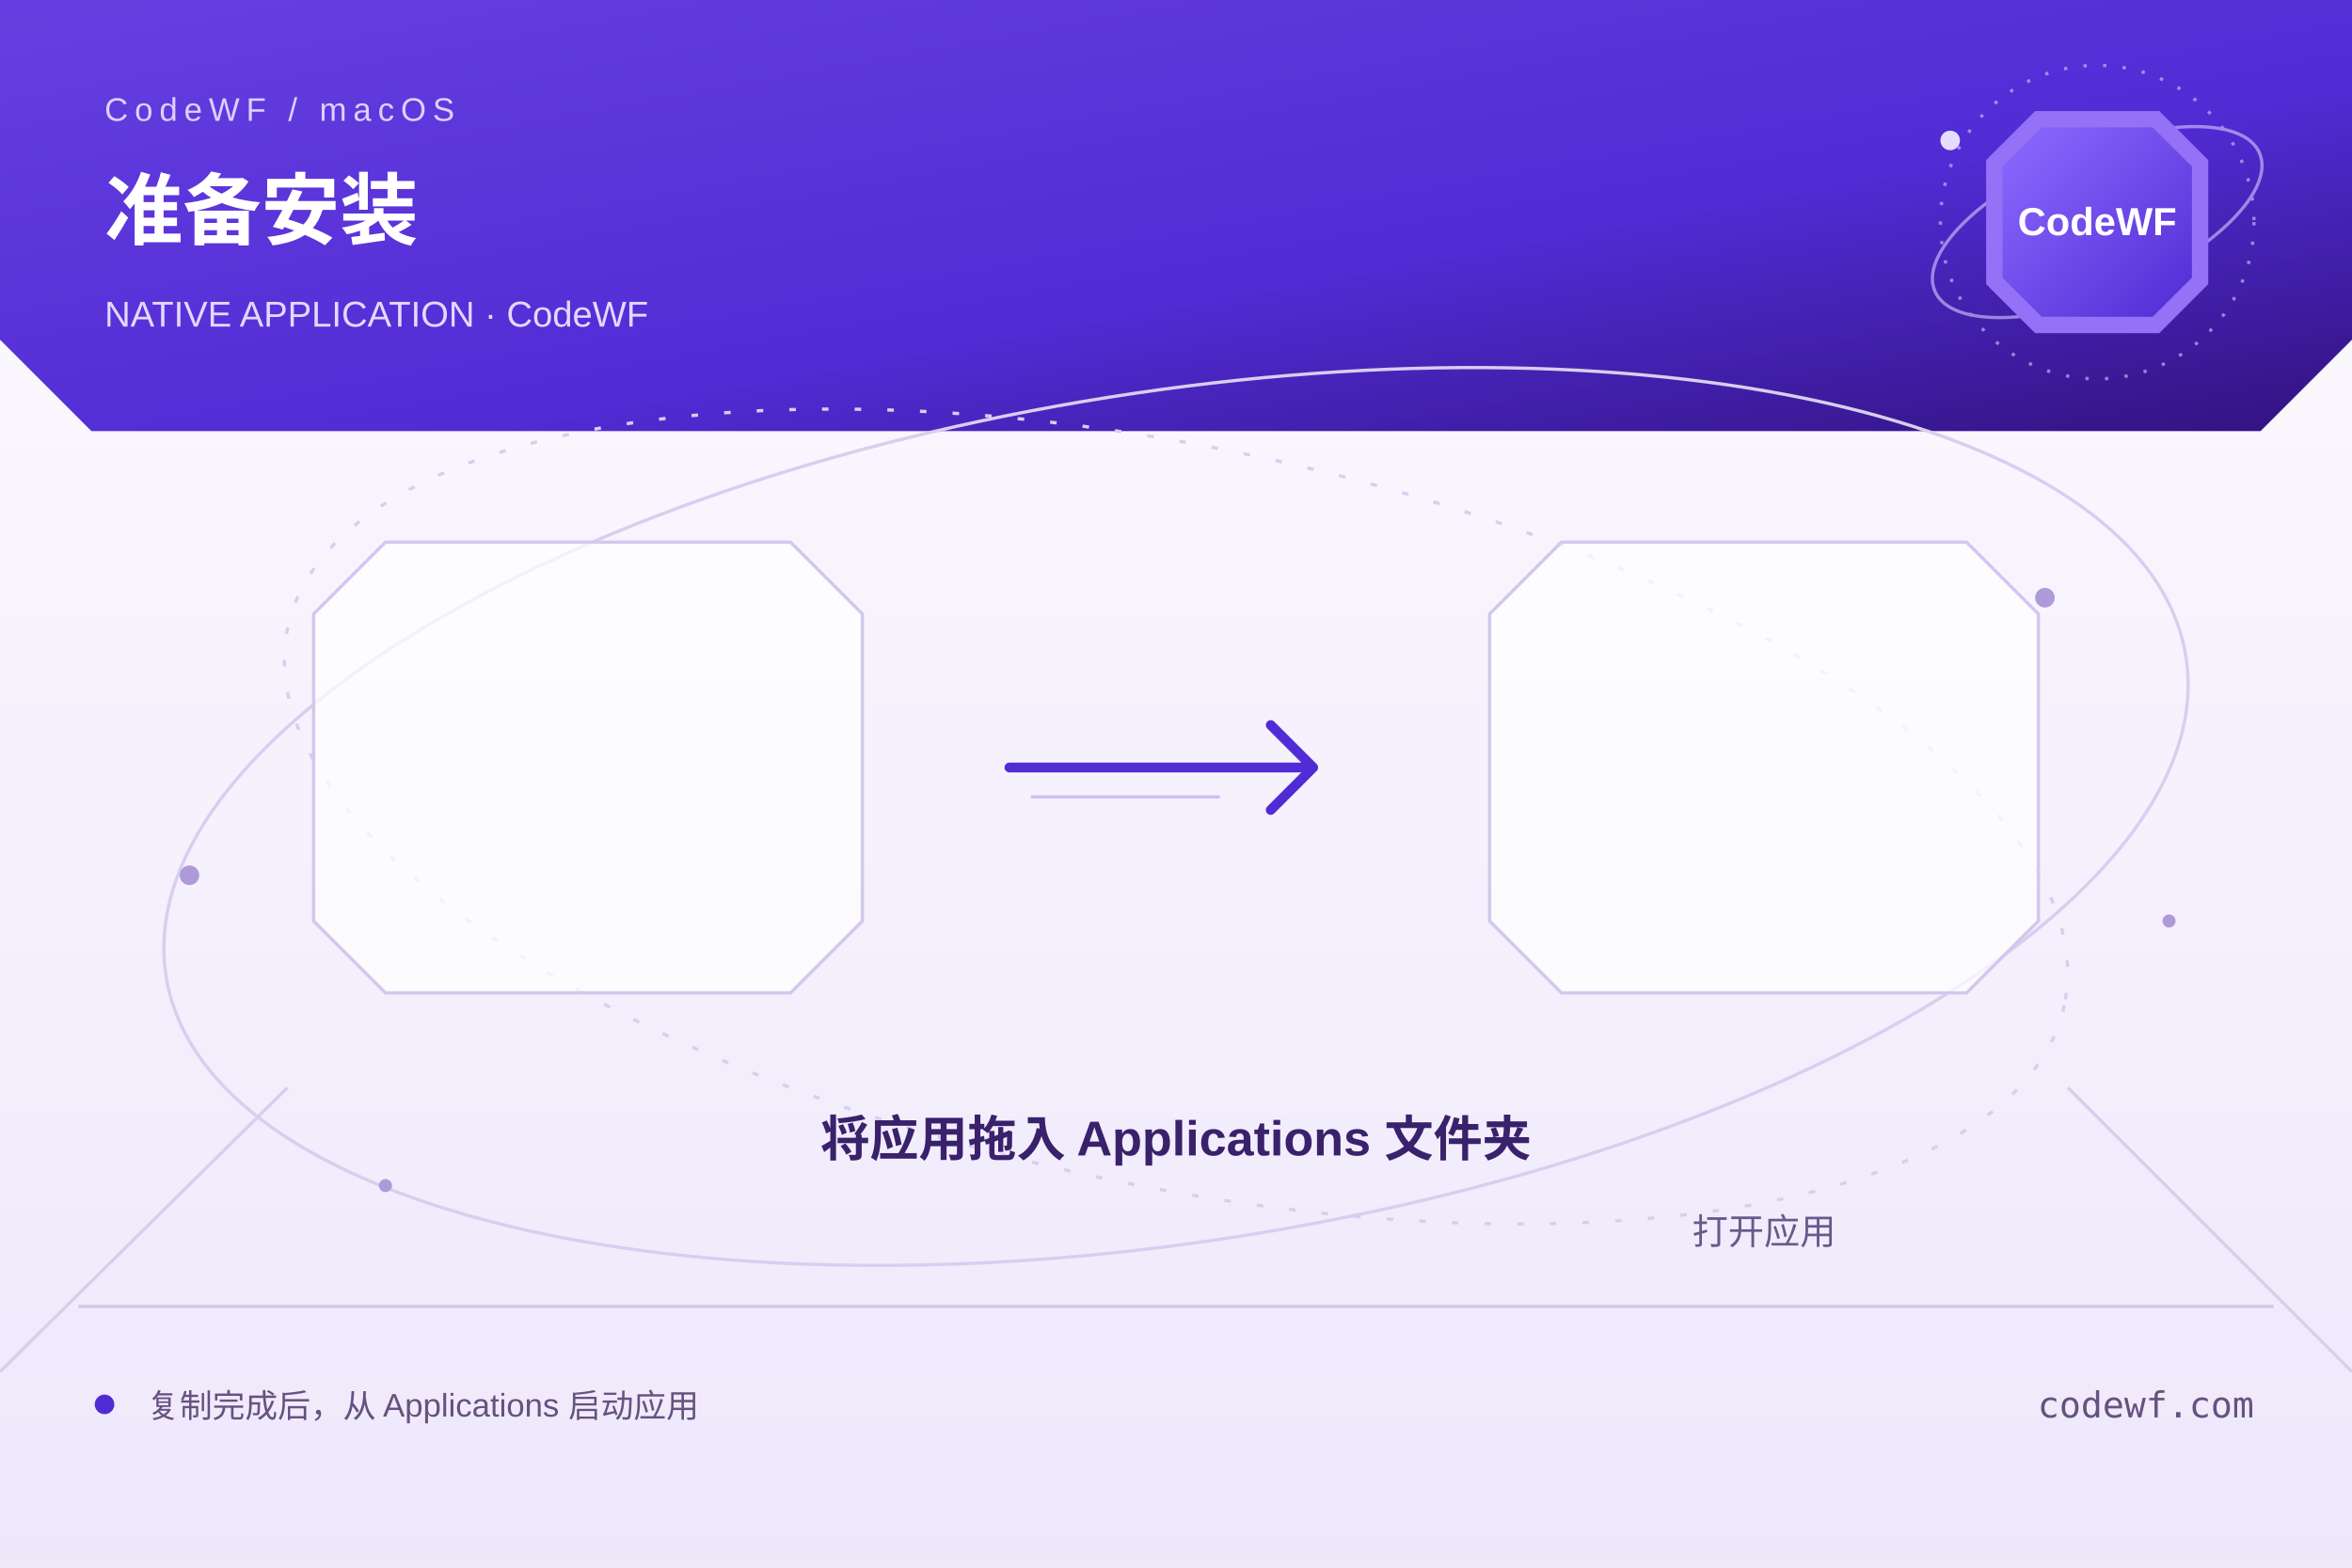
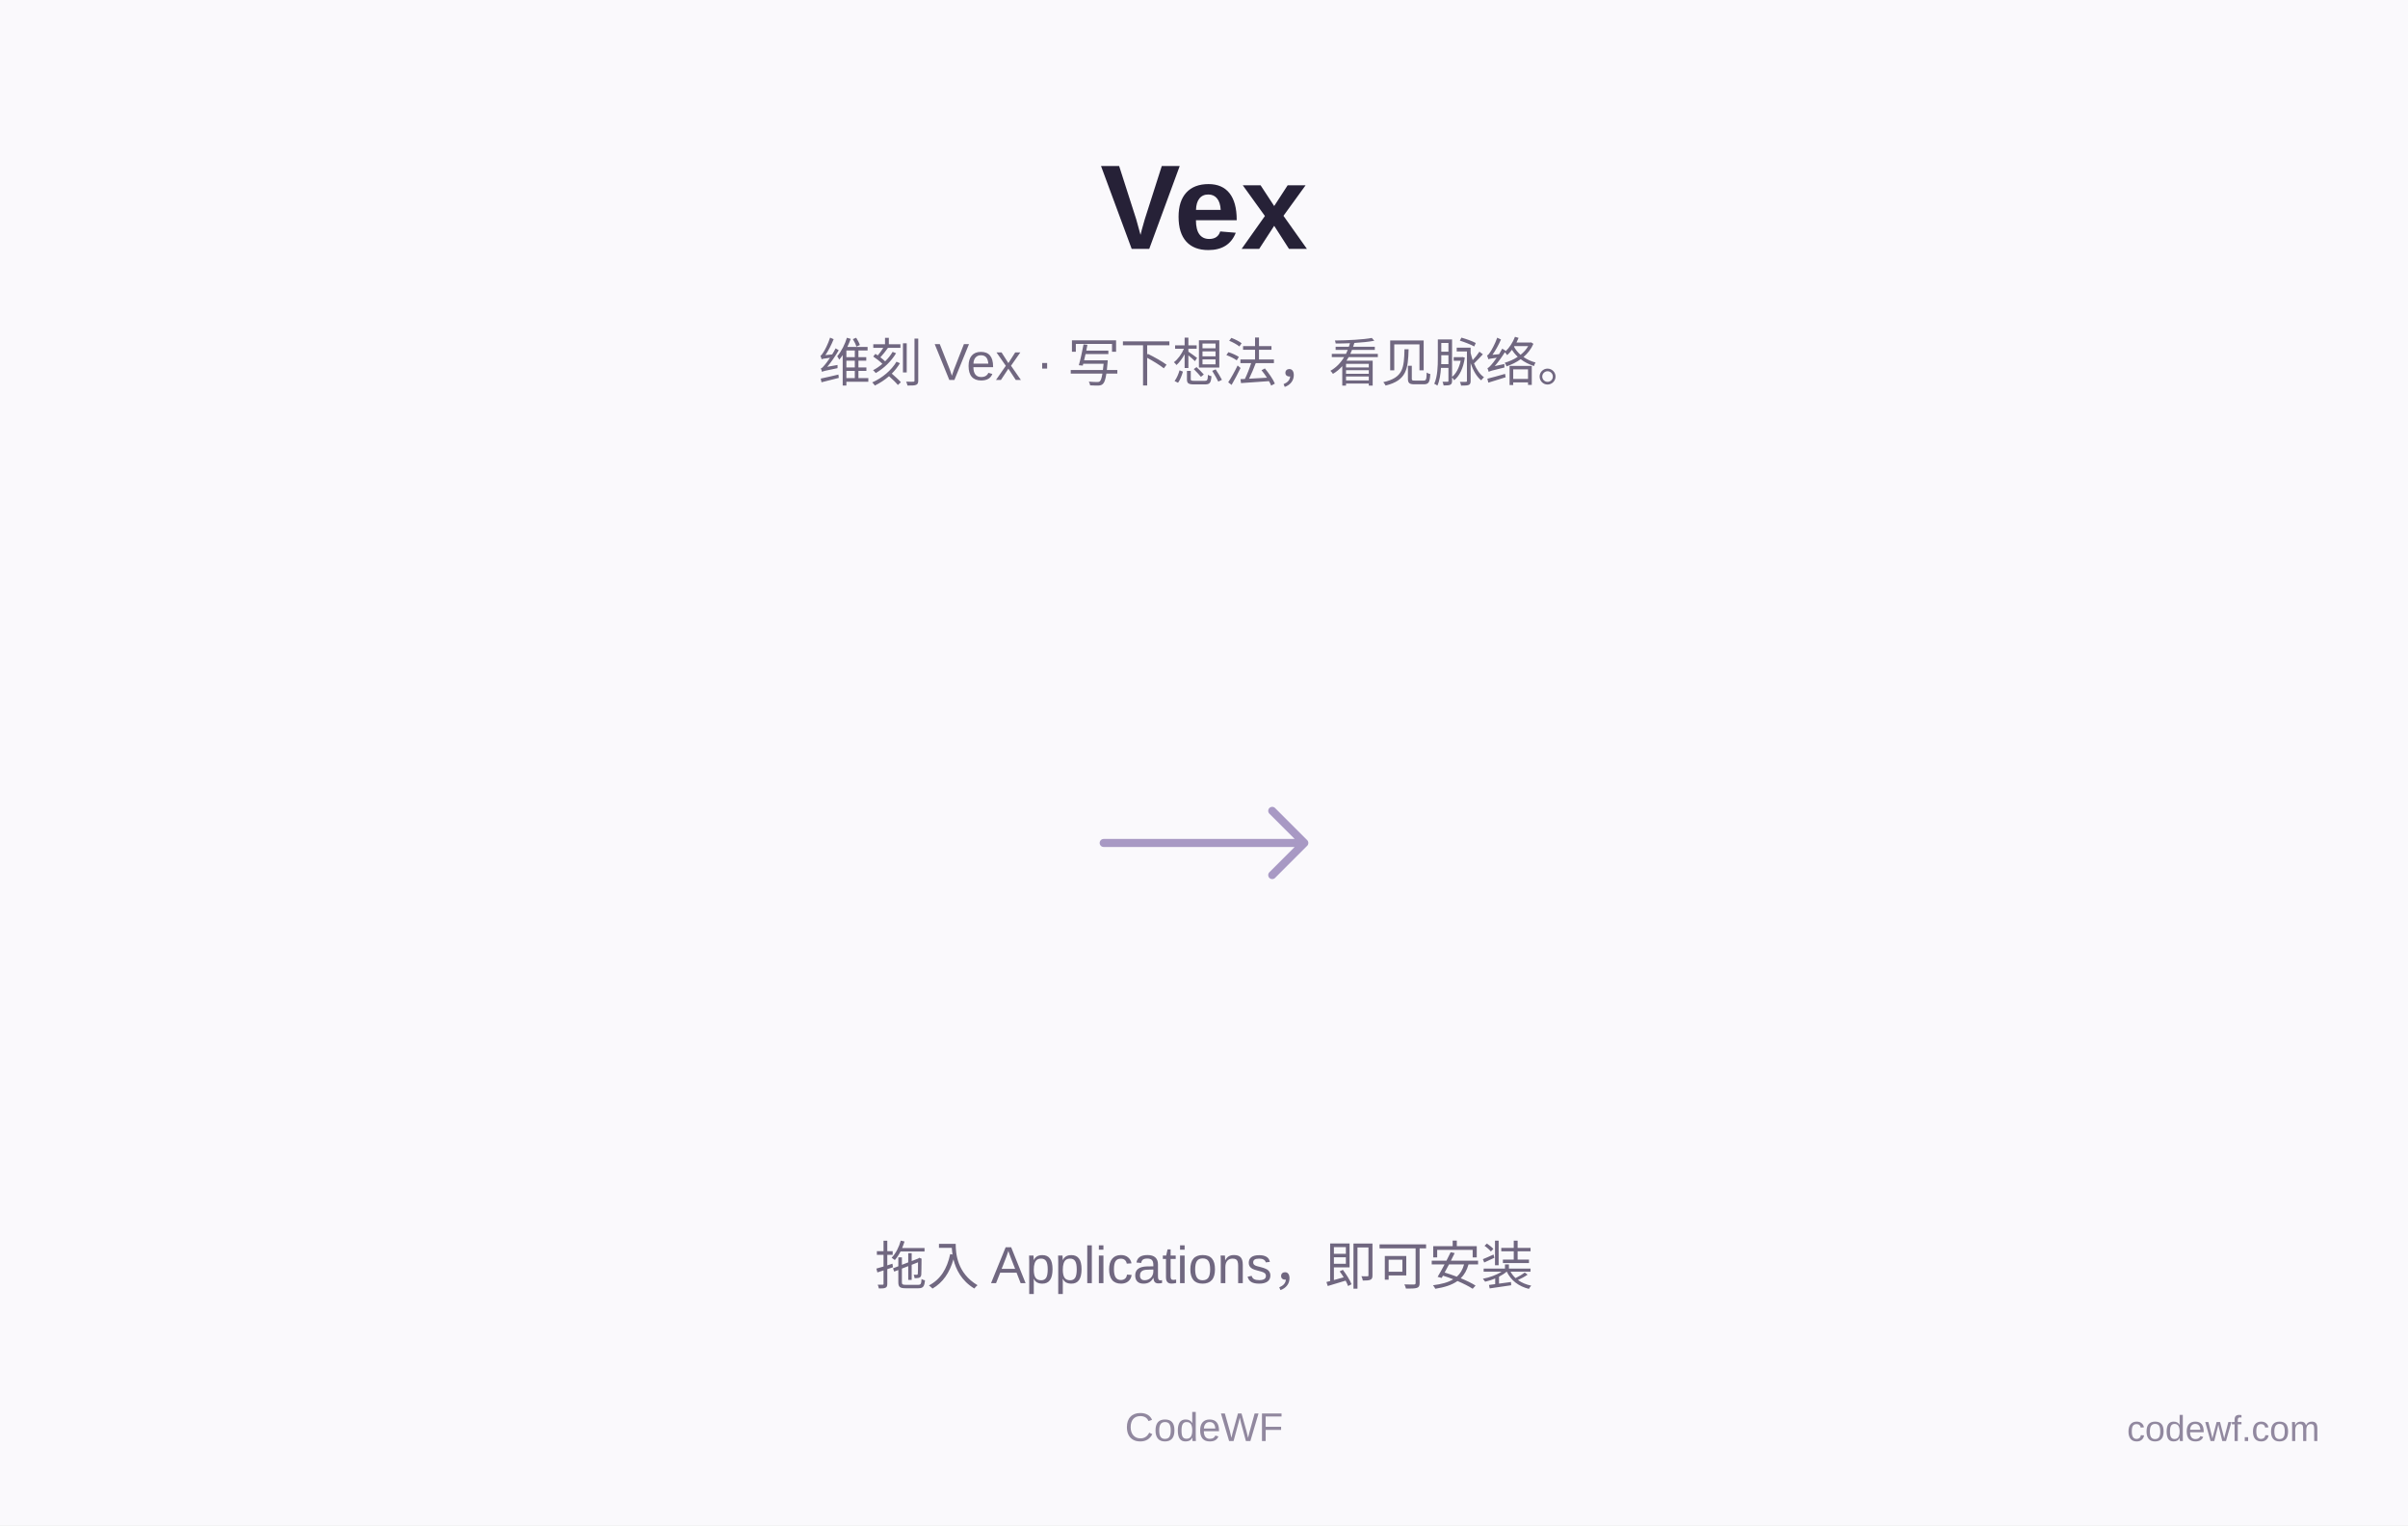
- <svg xmlns="http://www.w3.org/2000/svg" width="720" height="480" viewBox="0 0 720 480">
-   <defs>
-     <linearGradient id="purple" x2="1" y2="1">
-       <stop stop-color="#673FE1" />
-       <stop offset=".6" stop-color="#512BD4" />
-       <stop offset="1" stop-color="#32127E" />
-     </linearGradient>
-     <linearGradient id="surface" x2="0" y2="1">
-       <stop stop-color="#FDFBFF" />
-       <stop offset="1" stop-color="#EEE8FB" />
-     </linearGradient>
-     <linearGradient id="core" x2="1" y2="1">
-       <stop stop-color="#8D6BFF" />
-       <stop offset="1" stop-color="#512BD4" />
-     </linearGradient>
-   </defs>
-   <rect width="720" height="480" fill="url(#surface)" />
-   <path d="M0 0H720V104L692 132H28L0 104Z" fill="url(#purple)" />
-   <g fill="none" stroke="#D8CEEF">
-     <ellipse cx="360" cy="250" rx="313" ry="130" transform="rotate(-9 360 250)" />
-     <ellipse cx="360" cy="250" rx="278" ry="113" transform="rotate(12 360 250)" stroke-dasharray="2 8" />
-     <path d="M0 420L88 333M720 420L633 333" />
+ <svg xmlns="http://www.w3.org/2000/svg" width="600" height="380" viewBox="0 0 600 380">
+   <rect width="600" height="380" fill="#FAF9FC" />
+   <g font-family="Segoe UI,Microsoft YaHei,Arial,sans-serif" text-anchor="middle">
+     <text x="300" y="62" fill="#262137" font-size="30" font-weight="600">Vex</text>
+     <text x="300" y="95" fill="#706780" font-size="13">维刻 Vex · 写下想法，看见脉络。</text>
+     <text x="300" y="320" fill="#706780" font-size="13">拖入 Applications，即可安装</text>
+     <text x="300" y="359" fill="#91889F" font-size="10">CodeWF</text>
  </g>
-   <g fill="#AE9AD9">
-     <circle cx="58" cy="268" r="3" />
-     <circle cx="626" cy="183" r="3" />
-     <circle cx="664" cy="282" r="2" />
-     <circle cx="118" cy="363" r="2" />
+   <g fill="none" stroke="#A899C4" stroke-width="2" stroke-linecap="round" stroke-linejoin="round">
+     <path d="M275 210H325M317 202L325 210L317 218" />
  </g>
-   <g font-family="Segoe UI,Arial,Microsoft YaHei,sans-serif">
-     <text x="32" y="37" fill="#DBD0FF" font-size="10" letter-spacing="2">CodeWF / macOS</text>
-     <text x="32" y="73" fill="white" font-size="24" font-weight="600">准备安装</text>
-     <text x="32" y="100" fill="#E2D9FF" font-size="11">NATIVE APPLICATION · CodeWF</text>
-   </g>
-   <g transform="translate(642 68)">
-     <g fill="none" stroke="#D8C9FF" opacity=".6">
-       <ellipse rx="54" ry="22" transform="rotate(-23)" />
-       <circle r="48" stroke-dasharray="1 5" />
-     </g>
-     <path d="M-19-34H19L34-19V19L19 34H-19L-34 19V-19Z" fill="#9471F6" />
-     <path d="M-17-29H17L29-17V17L17 29H-17L-29 17V-17Z" fill="url(#core)" />
-     <text x="0" y="4" fill="white" text-anchor="middle" font-size="12" font-weight="700" font-family="Segoe UI,Arial,sans-serif">CodeWF</text>
-     <circle cx="-45" cy="-25" r="3" fill="#E6DCFF" />
-   </g>
-   <g fill="#FFFFFF" fill-opacity=".72" stroke="#D4C7EE">
-     <path d="M118 166H242L264 188V282L242 304H118L96 282V188Z" />
-     <path d="M478 166H602L624 188V282L602 304H478L456 282V188Z" />
-   </g>
-   <g fill="none" stroke="#512BD4" stroke-width="3" stroke-linecap="round" stroke-linejoin="round">
-     <path d="M309 235H402M389 222L402 235L389 248" />
-     <path d="M316 244H373" stroke-width="1" opacity=".25" />
-   </g>
-   <g font-family="Segoe UI,Arial,Microsoft YaHei,sans-serif" text-anchor="middle">
-     <text x="360" y="354" fill="#3A216B" font-size="15" font-weight="600">将应用拖入 Applications 文件夹</text>
-     <text x="540" y="381" fill="#6A598B" font-size="11">打开应用</text>
-   </g>
-   <path d="M24 400H696" stroke="#D4C7EA" />
-   <circle cx="32" cy="430" r="3" fill="#512BD4" />
-   <text x="45" y="434" fill="#65527F" font-size="10" font-family="Segoe UI,Arial,Microsoft YaHei,sans-serif">复制完成后，从 Applications 启动应用</text>
-   <text x="690" y="434" fill="#65527F" font-size="11" text-anchor="end" font-family="Consolas,monospace">codewf.com</text>
+   <text x="578" y="359" text-anchor="end" fill="#91889F" font-size="9" font-family="Segoe UI,Arial,sans-serif">codewf.com</text>
</svg>
